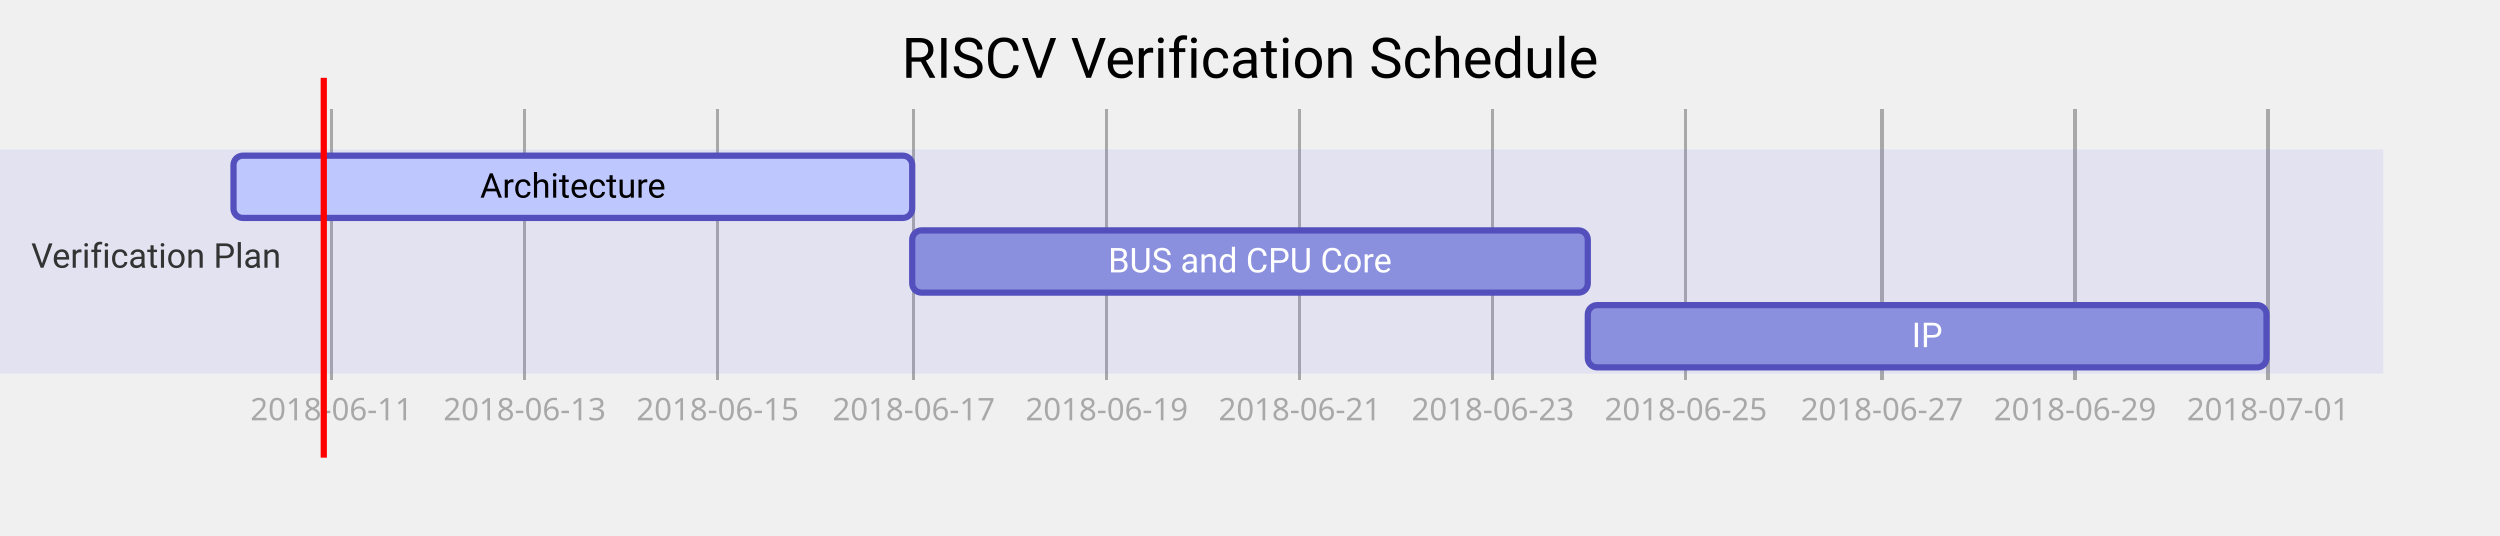
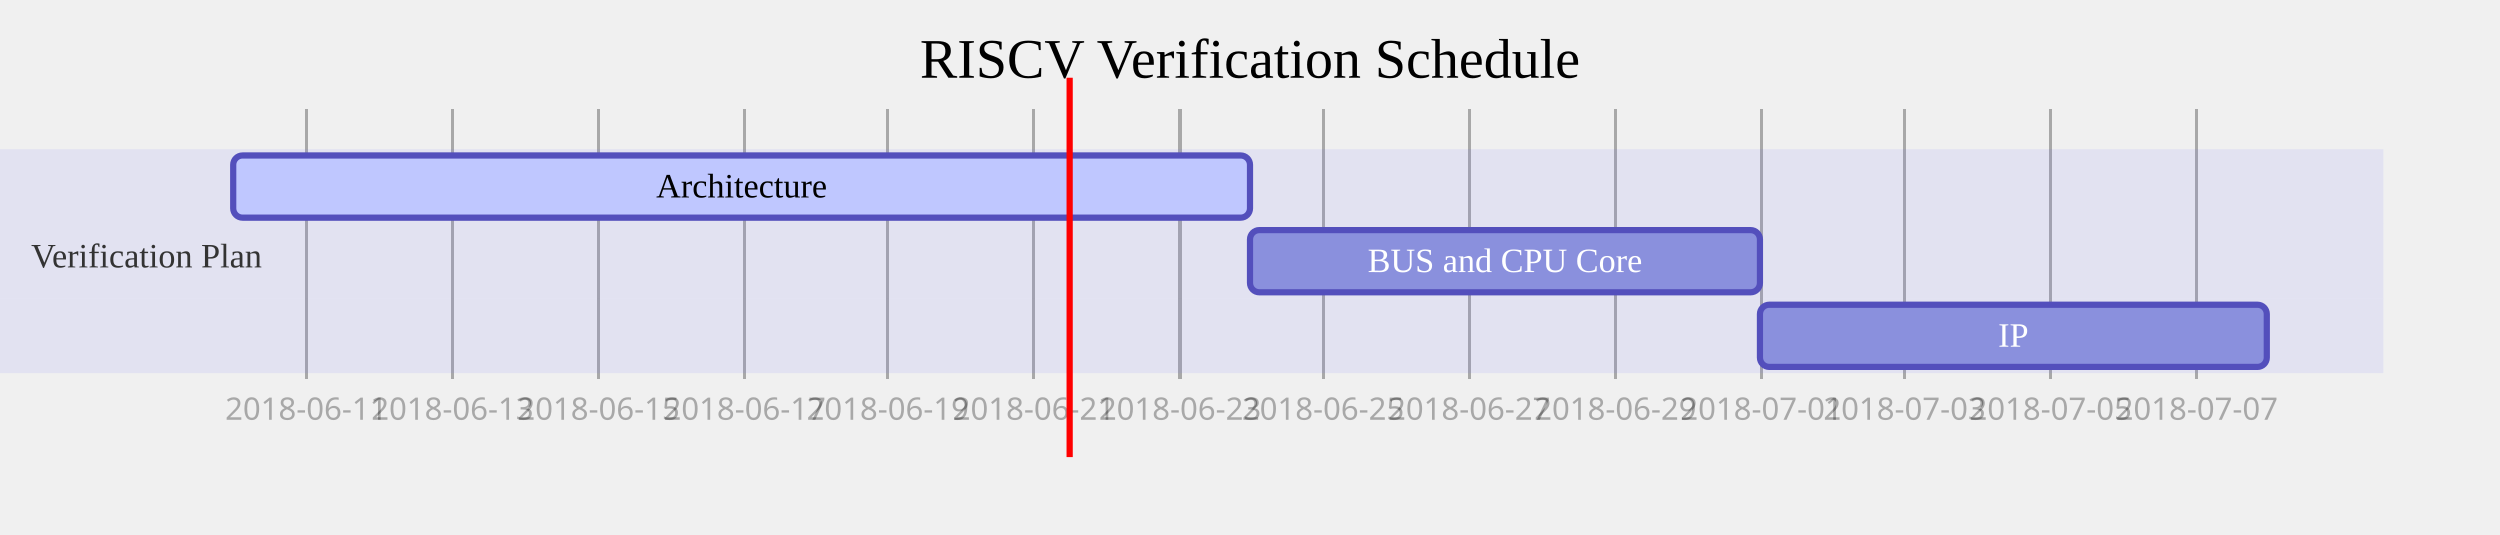
- <svg xmlns="http://www.w3.org/2000/svg" id="mermaid-1528640232424" width="100%" height="100%" viewBox="0 0 803 172">
+ <svg xmlns="http://www.w3.org/2000/svg" id="mermaid-1529553775740" width="100%" height="100%" viewBox="0 0 804 172">
  <style>


- #mermaid-1528640232424 .label {
+ #mermaid-1529553775740 .label {
  font-family: 'trebuchet ms', verdana, arial;
  color: #333; }

- #mermaid-1528640232424 .node rect,
- #mermaid-1528640232424 .node circle,
- #mermaid-1528640232424 .node ellipse,
- #mermaid-1528640232424 .node polygon {
+ #mermaid-1529553775740 .node rect,
+ #mermaid-1529553775740 .node circle,
+ #mermaid-1529553775740 .node ellipse,
+ #mermaid-1529553775740 .node polygon {
  fill: #ECECFF;
  stroke: #9370DB;
  stroke-width: 1px; }

- #mermaid-1528640232424 .node.clickable {
+ #mermaid-1529553775740 .node.clickable {
  cursor: pointer; }

- #mermaid-1528640232424 .arrowheadPath {
+ #mermaid-1529553775740 .arrowheadPath {
  fill: #333333; }

- #mermaid-1528640232424 .edgePath .path {
+ #mermaid-1529553775740 .edgePath .path {
  stroke: #333333;
  stroke-width: 1.5px; }

- #mermaid-1528640232424 .edgeLabel {
+ #mermaid-1529553775740 .edgeLabel {
  background-color: #e8e8e8; }

- #mermaid-1528640232424 .cluster rect {
+ #mermaid-1529553775740 .cluster rect {
  fill: #ffffde !important;
  stroke: #aaaa33 !important;
  stroke-width: 1px !important; }

- #mermaid-1528640232424 .cluster text {
-   fill: #333; }
- 
- #mermaid-1528640232424 div.mermaidTooltip {
+ #mermaid-1529553775740 .cluster text {
+   fill: #333; }
+ 
+ #mermaid-1529553775740 div.mermaidTooltip {
  position: absolute;
  text-align: center;
  max-width: 200px;
  padding: 2px;
  font-family: 'trebuchet ms', verdana, arial;
  font-size: 12px;
  background: #ffffde;
  border: 1px solid #aaaa33;
  border-radius: 2px;
  pointer-events: none;
  z-index: 100; }

- #mermaid-1528640232424 .actor {
+ #mermaid-1529553775740 .actor {
  stroke: #CCCCFF;
  fill: #ECECFF; }

- #mermaid-1528640232424 text.actor {
+ #mermaid-1529553775740 text.actor {
  fill: black;
  stroke: none; }

- #mermaid-1528640232424 .actor-line {
+ #mermaid-1529553775740 .actor-line {
  stroke: grey; }

- #mermaid-1528640232424 .messageLine0 {
+ #mermaid-1529553775740 .messageLine0 {
  stroke-width: 1.5;
  stroke-dasharray: '2 2';
  marker-end: 'url(#arrowhead)';
  stroke: #333; }

- #mermaid-1528640232424 .messageLine1 {
+ #mermaid-1529553775740 .messageLine1 {
  stroke-width: 1.5;
  stroke-dasharray: '2 2';
  stroke: #333; }

- #mermaid-1528640232424 #arrowhead {
-   fill: #333; }
- 
- #mermaid-1528640232424 #crosshead path {
+ #mermaid-1529553775740 #arrowhead {
+   fill: #333; }
+ 
+ #mermaid-1529553775740 #crosshead path {
  fill: #333 !important;
  stroke: #333 !important; }

- #mermaid-1528640232424 .messageText {
+ #mermaid-1529553775740 .messageText {
  fill: #333;
  stroke: none; }

- #mermaid-1528640232424 .labelBox {
+ #mermaid-1529553775740 .labelBox {
  stroke: #CCCCFF;
  fill: #ECECFF; }

- #mermaid-1528640232424 .labelText {
+ #mermaid-1529553775740 .labelText {
  fill: black;
  stroke: none; }

- #mermaid-1528640232424 .loopText {
+ #mermaid-1529553775740 .loopText {
  fill: black;
  stroke: none; }

- #mermaid-1528640232424 .loopLine {
+ #mermaid-1529553775740 .loopLine {
  stroke-width: 2;
  stroke-dasharray: '2 2';
  marker-end: 'url(#arrowhead)';
  stroke: #CCCCFF; }

- #mermaid-1528640232424 .note {
+ #mermaid-1529553775740 .note {
  stroke: #aaaa33;
  fill: #fff5ad; }

- #mermaid-1528640232424 .noteText {
+ #mermaid-1529553775740 .noteText {
  fill: black;
  stroke: none;
  font-family: 'trebuchet ms', verdana, arial;
  font-size: 14px; }


- #mermaid-1528640232424 .section {
+ #mermaid-1529553775740 .section {
  stroke: none;
  opacity: 0.2; }

- #mermaid-1528640232424 .section0 {
+ #mermaid-1529553775740 .section0 {
  fill: rgba(102, 102, 255, 0.49); }

- #mermaid-1528640232424 .section2 {
+ #mermaid-1529553775740 .section2 {
  fill: #fff400; }

- #mermaid-1528640232424 .section1,
- #mermaid-1528640232424 .section3 {
+ #mermaid-1529553775740 .section1,
+ #mermaid-1529553775740 .section3 {
  fill: white;
  opacity: 0.2; }

- #mermaid-1528640232424 .sectionTitle0 {
-   fill: #333; }
- 
- #mermaid-1528640232424 .sectionTitle1 {
-   fill: #333; }
- 
- #mermaid-1528640232424 .sectionTitle2 {
-   fill: #333; }
- 
- #mermaid-1528640232424 .sectionTitle3 {
-   fill: #333; }
- 
- #mermaid-1528640232424 .sectionTitle {
+ #mermaid-1529553775740 .sectionTitle0 {
+   fill: #333; }
+ 
+ #mermaid-1529553775740 .sectionTitle1 {
+   fill: #333; }
+ 
+ #mermaid-1529553775740 .sectionTitle2 {
+   fill: #333; }
+ 
+ #mermaid-1529553775740 .sectionTitle3 {
+   fill: #333; }
+ 
+ #mermaid-1529553775740 .sectionTitle {
  text-anchor: start;
  font-size: 11px;
  text-height: 14px; }


- #mermaid-1528640232424 .grid .tick {
+ #mermaid-1529553775740 .grid .tick {
  stroke: lightgrey;
  opacity: 0.3;
  shape-rendering: crispEdges; }

- #mermaid-1528640232424 .grid path {
+ #mermaid-1529553775740 .grid path {
  stroke-width: 0; }


- #mermaid-1528640232424 .today {
+ #mermaid-1529553775740 .today {
  fill: none;
  stroke: red;
  stroke-width: 2px; }



- #mermaid-1528640232424 .task {
+ #mermaid-1529553775740 .task {
  stroke-width: 2; }

- #mermaid-1528640232424 .taskText {
+ #mermaid-1529553775740 .taskText {
  text-anchor: middle;
  font-size: 11px; }

- #mermaid-1528640232424 .taskTextOutsideRight {
+ #mermaid-1529553775740 .taskTextOutsideRight {
  fill: black;
  text-anchor: start;
  font-size: 11px; }

- #mermaid-1528640232424 .taskTextOutsideLeft {
+ #mermaid-1529553775740 .taskTextOutsideLeft {
  fill: black;
  text-anchor: end;
  font-size: 11px; }


- #mermaid-1528640232424 .taskText0,
- #mermaid-1528640232424 .taskText1,
- #mermaid-1528640232424 .taskText2,
- #mermaid-1528640232424 .taskText3 {
+ #mermaid-1529553775740 .taskText0,
+ #mermaid-1529553775740 .taskText1,
+ #mermaid-1529553775740 .taskText2,
+ #mermaid-1529553775740 .taskText3 {
  fill: white; }

- #mermaid-1528640232424 .task0,
- #mermaid-1528640232424 .task1,
- #mermaid-1528640232424 .task2,
- #mermaid-1528640232424 .task3 {
+ #mermaid-1529553775740 .task0,
+ #mermaid-1529553775740 .task1,
+ #mermaid-1529553775740 .task2,
+ #mermaid-1529553775740 .task3 {
  fill: #8a90dd;
  stroke: #534fbc; }

- #mermaid-1528640232424 .taskTextOutside0,
- #mermaid-1528640232424 .taskTextOutside2 {
+ #mermaid-1529553775740 .taskTextOutside0,
+ #mermaid-1529553775740 .taskTextOutside2 {
  fill: black; }

- #mermaid-1528640232424 .taskTextOutside1,
- #mermaid-1528640232424 .taskTextOutside3 {
+ #mermaid-1529553775740 .taskTextOutside1,
+ #mermaid-1529553775740 .taskTextOutside3 {
  fill: black; }


- #mermaid-1528640232424 .active0,
- #mermaid-1528640232424 .active1,
- #mermaid-1528640232424 .active2,
- #mermaid-1528640232424 .active3 {
+ #mermaid-1529553775740 .active0,
+ #mermaid-1529553775740 .active1,
+ #mermaid-1529553775740 .active2,
+ #mermaid-1529553775740 .active3 {
  fill: #bfc7ff;
  stroke: #534fbc; }

- #mermaid-1528640232424 .activeText0,
- #mermaid-1528640232424 .activeText1,
- #mermaid-1528640232424 .activeText2,
- #mermaid-1528640232424 .activeText3 {
+ #mermaid-1529553775740 .activeText0,
+ #mermaid-1529553775740 .activeText1,
+ #mermaid-1529553775740 .activeText2,
+ #mermaid-1529553775740 .activeText3 {
  fill: black !important; }


- #mermaid-1528640232424 .done0,
- #mermaid-1528640232424 .done1,
- #mermaid-1528640232424 .done2,
- #mermaid-1528640232424 .done3 {
+ #mermaid-1529553775740 .done0,
+ #mermaid-1529553775740 .done1,
+ #mermaid-1529553775740 .done2,
+ #mermaid-1529553775740 .done3 {
  stroke: grey;
  fill: lightgrey;
  stroke-width: 2; }

- #mermaid-1528640232424 .doneText0,
- #mermaid-1528640232424 .doneText1,
- #mermaid-1528640232424 .doneText2,
- #mermaid-1528640232424 .doneText3 {
+ #mermaid-1529553775740 .doneText0,
+ #mermaid-1529553775740 .doneText1,
+ #mermaid-1529553775740 .doneText2,
+ #mermaid-1529553775740 .doneText3 {
  fill: black !important; }


- #mermaid-1528640232424 .crit0,
- #mermaid-1528640232424 .crit1,
- #mermaid-1528640232424 .crit2,
- #mermaid-1528640232424 .crit3 {
+ #mermaid-1529553775740 .crit0,
+ #mermaid-1529553775740 .crit1,
+ #mermaid-1529553775740 .crit2,
+ #mermaid-1529553775740 .crit3 {
  stroke: #ff8888;
  fill: red;
  stroke-width: 2; }

- #mermaid-1528640232424 .activeCrit0,
- #mermaid-1528640232424 .activeCrit1,
- #mermaid-1528640232424 .activeCrit2,
- #mermaid-1528640232424 .activeCrit3 {
+ #mermaid-1529553775740 .activeCrit0,
+ #mermaid-1529553775740 .activeCrit1,
+ #mermaid-1529553775740 .activeCrit2,
+ #mermaid-1529553775740 .activeCrit3 {
  stroke: #ff8888;
  fill: #bfc7ff;
  stroke-width: 2; }

- #mermaid-1528640232424 .doneCrit0,
- #mermaid-1528640232424 .doneCrit1,
- #mermaid-1528640232424 .doneCrit2,
- #mermaid-1528640232424 .doneCrit3 {
+ #mermaid-1529553775740 .doneCrit0,
+ #mermaid-1529553775740 .doneCrit1,
+ #mermaid-1529553775740 .doneCrit2,
+ #mermaid-1529553775740 .doneCrit3 {
  stroke: #ff8888;
  fill: lightgrey;
  stroke-width: 2;
  cursor: pointer;
  shape-rendering: crispEdges; }

- #mermaid-1528640232424 .doneCritText0,
- #mermaid-1528640232424 .doneCritText1,
- #mermaid-1528640232424 .doneCritText2,
- #mermaid-1528640232424 .doneCritText3 {
+ #mermaid-1529553775740 .doneCritText0,
+ #mermaid-1529553775740 .doneCritText1,
+ #mermaid-1529553775740 .doneCritText2,
+ #mermaid-1529553775740 .doneCritText3 {
  fill: black !important; }

- #mermaid-1528640232424 .activeCritText0,
- #mermaid-1528640232424 .activeCritText1,
- #mermaid-1528640232424 .activeCritText2,
- #mermaid-1528640232424 .activeCritText3 {
+ #mermaid-1529553775740 .activeCritText0,
+ #mermaid-1529553775740 .activeCritText1,
+ #mermaid-1529553775740 .activeCritText2,
+ #mermaid-1529553775740 .activeCritText3 {
  fill: black !important; }

- #mermaid-1528640232424 .titleText {
+ #mermaid-1529553775740 .titleText {
  text-anchor: middle;
  font-size: 18px;
  fill: black; }

- #mermaid-1528640232424 g.classGroup text {
+ #mermaid-1529553775740 g.classGroup text {
  fill: #9370DB;
  stroke: none;
  font-family: 'trebuchet ms', verdana, arial;
  font-size: 10px; }

- #mermaid-1528640232424 g.classGroup rect {
+ #mermaid-1529553775740 g.classGroup rect {
  fill: #ECECFF;
  stroke: #9370DB; }

- #mermaid-1528640232424 g.classGroup line {
-   stroke: #9370DB;
-   stroke-width: 1; }
- 
- #mermaid-1528640232424 .classLabel .box {
+ #mermaid-1529553775740 g.classGroup line {
+   stroke: #9370DB;
+   stroke-width: 1; }
+ 
+ #mermaid-1529553775740 .classLabel .box {
  stroke: none;
  stroke-width: 0;
  fill: #ECECFF;
  opacity: 0.5; }

- #mermaid-1528640232424 .classLabel .label {
+ #mermaid-1529553775740 .classLabel .label {
  fill: #9370DB;
  font-size: 10px; }

- #mermaid-1528640232424 .relation {
+ #mermaid-1529553775740 .relation {
  stroke: #9370DB;
  stroke-width: 1;
  fill: none; }

- #mermaid-1528640232424 #compositionStart {
-   fill: #9370DB;
-   stroke: #9370DB;
-   stroke-width: 1; }
- 
- #mermaid-1528640232424 #compositionEnd {
-   fill: #9370DB;
-   stroke: #9370DB;
-   stroke-width: 1; }
- 
- #mermaid-1528640232424 #aggregationStart {
+ #mermaid-1529553775740 #compositionStart {
+   fill: #9370DB;
+   stroke: #9370DB;
+   stroke-width: 1; }
+ 
+ #mermaid-1529553775740 #compositionEnd {
+   fill: #9370DB;
+   stroke: #9370DB;
+   stroke-width: 1; }
+ 
+ #mermaid-1529553775740 #aggregationStart {
  fill: #ECECFF;
  stroke: #9370DB;
  stroke-width: 1; }

- #mermaid-1528640232424 #aggregationEnd {
+ #mermaid-1529553775740 #aggregationEnd {
  fill: #ECECFF;
  stroke: #9370DB;
  stroke-width: 1; }

- #mermaid-1528640232424 #dependencyStart {
-   fill: #9370DB;
-   stroke: #9370DB;
-   stroke-width: 1; }
- 
- #mermaid-1528640232424 #dependencyEnd {
-   fill: #9370DB;
-   stroke: #9370DB;
-   stroke-width: 1; }
- 
- #mermaid-1528640232424 #extensionStart {
-   fill: #9370DB;
-   stroke: #9370DB;
-   stroke-width: 1; }
- 
- #mermaid-1528640232424 #extensionEnd {
-   fill: #9370DB;
-   stroke: #9370DB;
-   stroke-width: 1; }
- 
- #mermaid-1528640232424 .commit-id,
- #mermaid-1528640232424 .commit-msg,
- #mermaid-1528640232424 .branch-label {
+ #mermaid-1529553775740 #dependencyStart {
+   fill: #9370DB;
+   stroke: #9370DB;
+   stroke-width: 1; }
+ 
+ #mermaid-1529553775740 #dependencyEnd {
+   fill: #9370DB;
+   stroke: #9370DB;
+   stroke-width: 1; }
+ 
+ #mermaid-1529553775740 #extensionStart {
+   fill: #9370DB;
+   stroke: #9370DB;
+   stroke-width: 1; }
+ 
+ #mermaid-1529553775740 #extensionEnd {
+   fill: #9370DB;
+   stroke: #9370DB;
+   stroke-width: 1; }
+ 
+ #mermaid-1529553775740 .commit-id,
+ #mermaid-1529553775740 .commit-msg,
+ #mermaid-1529553775740 .branch-label {
  fill: lightgrey;
  color: lightgrey; }
</style>
-   <style>#mermaid-1528640232424 {
+   <style>#mermaid-1529553775740 {
    color: rgba(0, 0, 0, 0.65);
-     font: normal normal 400 normal 14px / 21px "Monospaced Number", "Chinese Quote", -apple-system, BlinkMacSystemFont, "Segoe UI", Roboto, "PingFang SC", "Hiragino Sans GB", "Microsoft YaHei", "Helvetica Neue", Helvetica, Arial, sans-serif;
+     font: ;
  }</style>
  <g />
  <g class="grid" transform="translate(75, 122)" fill="none" font-size="10" font-family="sans-serif" text-anchor="middle">
-     <path class="domain" stroke="#000" d="M0.5,-87V0.5H653.5V-87" />
-     <g class="tick" opacity="1" transform="translate(31.5,0)">
-       <line stroke="#000" y2="-87" />
-       <text fill="#000" y="3" dy="1em" stroke="none" font-size="10" style="text-anchor: middle;">2018-06-11</text>
-     </g>
-     <g class="tick" opacity="1" transform="translate(93.5,0)">
-       <line stroke="#000" y2="-87" />
-       <text fill="#000" y="3" dy="1em" stroke="none" font-size="10" style="text-anchor: middle;">2018-06-13</text>
-     </g>
-     <g class="tick" opacity="1" transform="translate(155.5,0)">
-       <line stroke="#000" y2="-87" />
-       <text fill="#000" y="3" dy="1em" stroke="none" font-size="10" style="text-anchor: middle;">2018-06-15</text>
-     </g>
-     <g class="tick" opacity="1" transform="translate(218.5,0)">
-       <line stroke="#000" y2="-87" />
-       <text fill="#000" y="3" dy="1em" stroke="none" font-size="10" style="text-anchor: middle;">2018-06-17</text>
-     </g>
-     <g class="tick" opacity="1" transform="translate(280.5,0)">
-       <line stroke="#000" y2="-87" />
-       <text fill="#000" y="3" dy="1em" stroke="none" font-size="10" style="text-anchor: middle;">2018-06-19</text>
-     </g>
-     <g class="tick" opacity="1" transform="translate(342.5,0)">
-       <line stroke="#000" y2="-87" />
-       <text fill="#000" y="3" dy="1em" stroke="none" font-size="10" style="text-anchor: middle;">2018-06-21</text>
-     </g>
-     <g class="tick" opacity="1" transform="translate(404.5,0)">
-       <line stroke="#000" y2="-87" />
-       <text fill="#000" y="3" dy="1em" stroke="none" font-size="10" style="text-anchor: middle;">2018-06-23</text>
-     </g>
-     <g class="tick" opacity="1" transform="translate(466.5,0)">
-       <line stroke="#000" y2="-87" />
-       <text fill="#000" y="3" dy="1em" stroke="none" font-size="10" style="text-anchor: middle;">2018-06-25</text>
-     </g>
-     <g class="tick" opacity="1" transform="translate(529.5,0)">
-       <line stroke="#000" y2="-87" />
-       <text fill="#000" y="3" dy="1em" stroke="none" font-size="10" style="text-anchor: middle;">2018-06-27</text>
-     </g>
-     <g class="tick" opacity="1" transform="translate(591.5,0)">
-       <line stroke="#000" y2="-87" />
-       <text fill="#000" y="3" dy="1em" stroke="none" font-size="10" style="text-anchor: middle;">2018-06-29</text>
-     </g>
-     <g class="tick" opacity="1" transform="translate(653.5,0)">
-       <line stroke="#000" y2="-87" />
-       <text fill="#000" y="3" dy="1em" stroke="none" font-size="10" style="text-anchor: middle;">2018-07-01</text>
+     <path class="domain" stroke="#000" d="M0.5,-87V0.5H654.5V-87" />
+     <g class="tick" opacity="1" transform="translate(23.5,0)">
+       <line stroke="#000" y2="-87" />
+       <text fill="#000" y="3" dy="1em" style="text-anchor: middle;" stroke="none" font-size="10">2018-06-11</text>
+     </g>
+     <g class="tick" opacity="1" transform="translate(70.5,0)">
+       <line stroke="#000" y2="-87" />
+       <text fill="#000" y="3" dy="1em" style="text-anchor: middle;" stroke="none" font-size="10">2018-06-13</text>
+     </g>
+     <g class="tick" opacity="1" transform="translate(117.5,0)">
+       <line stroke="#000" y2="-87" />
+       <text fill="#000" y="3" dy="1em" style="text-anchor: middle;" stroke="none" font-size="10">2018-06-15</text>
+     </g>
+     <g class="tick" opacity="1" transform="translate(164.5,0)">
+       <line stroke="#000" y2="-87" />
+       <text fill="#000" y="3" dy="1em" style="text-anchor: middle;" stroke="none" font-size="10">2018-06-17</text>
+     </g>
+     <g class="tick" opacity="1" transform="translate(210.5,0)">
+       <line stroke="#000" y2="-87" />
+       <text fill="#000" y="3" dy="1em" style="text-anchor: middle;" stroke="none" font-size="10">2018-06-19</text>
+     </g>
+     <g class="tick" opacity="1" transform="translate(257.5,0)">
+       <line stroke="#000" y2="-87" />
+       <text fill="#000" y="3" dy="1em" style="text-anchor: middle;" stroke="none" font-size="10">2018-06-21</text>
+     </g>
+     <g class="tick" opacity="1" transform="translate(304.5,0)">
+       <line stroke="#000" y2="-87" />
+       <text fill="#000" y="3" dy="1em" style="text-anchor: middle;" stroke="none" font-size="10">2018-06-23</text>
+     </g>
+     <g class="tick" opacity="1" transform="translate(350.5,0)">
+       <line stroke="#000" y2="-87" />
+       <text fill="#000" y="3" dy="1em" style="text-anchor: middle;" stroke="none" font-size="10">2018-06-25</text>
+     </g>
+     <g class="tick" opacity="1" transform="translate(397.5,0)">
+       <line stroke="#000" y2="-87" />
+       <text fill="#000" y="3" dy="1em" style="text-anchor: middle;" stroke="none" font-size="10">2018-06-27</text>
+     </g>
+     <g class="tick" opacity="1" transform="translate(444.5,0)">
+       <line stroke="#000" y2="-87" />
+       <text fill="#000" y="3" dy="1em" style="text-anchor: middle;" stroke="none" font-size="10">2018-06-29</text>
+     </g>
+     <g class="tick" opacity="1" transform="translate(491.5,0)">
+       <line stroke="#000" y2="-87" />
+       <text fill="#000" y="3" dy="1em" style="text-anchor: middle;" stroke="none" font-size="10">2018-07-01</text>
+     </g>
+     <g class="tick" opacity="1" transform="translate(537.5,0)">
+       <line stroke="#000" y2="-87" />
+       <text fill="#000" y="3" dy="1em" style="text-anchor: middle;" stroke="none" font-size="10">2018-07-03</text>
+     </g>
+     <g class="tick" opacity="1" transform="translate(584.5,0)">
+       <line stroke="#000" y2="-87" />
+       <text fill="#000" y="3" dy="1em" style="text-anchor: middle;" stroke="none" font-size="10">2018-07-05</text>
+     </g>
+     <g class="tick" opacity="1" transform="translate(631.5,0)">
+       <line stroke="#000" y2="-87" />
+       <text fill="#000" y="3" dy="1em" style="text-anchor: middle;" stroke="none" font-size="10">2018-07-07</text>
    </g>
  </g>
  <g>
-     <rect x="0" y="48" width="765.5" height="24" class="section section0" />
-     <rect x="0" y="72" width="765.5" height="24" class="section section0" />
-     <rect x="0" y="96" width="765.5" height="24" class="section section0" />
+     <rect x="0" y="48" width="766.5" height="24" class="section section0" />
+     <rect x="0" y="72" width="766.5" height="24" class="section section0" />
+     <rect x="0" y="96" width="766.5" height="24" class="section section0" />
  </g>
  <g>
-     <rect rx="3" ry="3" x="75" y="50" width="218" height="20" class="task  active0" />
-     <rect rx="3" ry="3" x="293" y="74" width="217" height="20" class="task  task0" />
-     <rect rx="3" ry="3" x="510" y="98" width="218" height="20" class="task  task0" />
-     <text font-size="11" x="184" y="63.5" text-height="20" class="taskText taskText0 activeText0">Architecture</text>
-     <text font-size="11" x="401.5" y="87.5" text-height="20" class="taskText taskText0 ">BUS and CPU Core</text>
-     <text font-size="11" x="619" y="111.5" text-height="20" class="taskText taskText0 ">IP</text>
+     <rect rx="3" ry="3" x="75" y="50" width="327" height="20" class="task  active0" />
+     <rect rx="3" ry="3" x="402" y="74" width="164" height="20" class="task  task0" />
+     <rect rx="3" ry="3" x="566" y="98" width="163" height="20" class="task  task0" />
+     <text font-size="11" x="238.5" y="63.5" text-height="20" class="taskText taskText0 activeText0">Architecture</text>
+     <text font-size="11" x="484" y="87.5" text-height="20" class="taskText taskText0 ">BUS and CPU Core</text>
+     <text font-size="11" x="647.5" y="111.5" text-height="20" class="taskText taskText0 ">IP</text>
  </g>
  <g>
    <text x="10" y="86" class="sectionTitle sectionTitle0">Verification Plan</text>
  </g>
  <g class="today">
-     <line x1="104" x2="104" y1="25" y2="147" class="today" />
+     <line x1="344" x2="344" y1="25" y2="147" class="today" />
  </g>
-   <text x="401.5" y="25" class="titleText">RISCV Verification Schedule</text>
+   <text x="402" y="25" class="titleText">RISCV Verification Schedule</text>
</svg>
